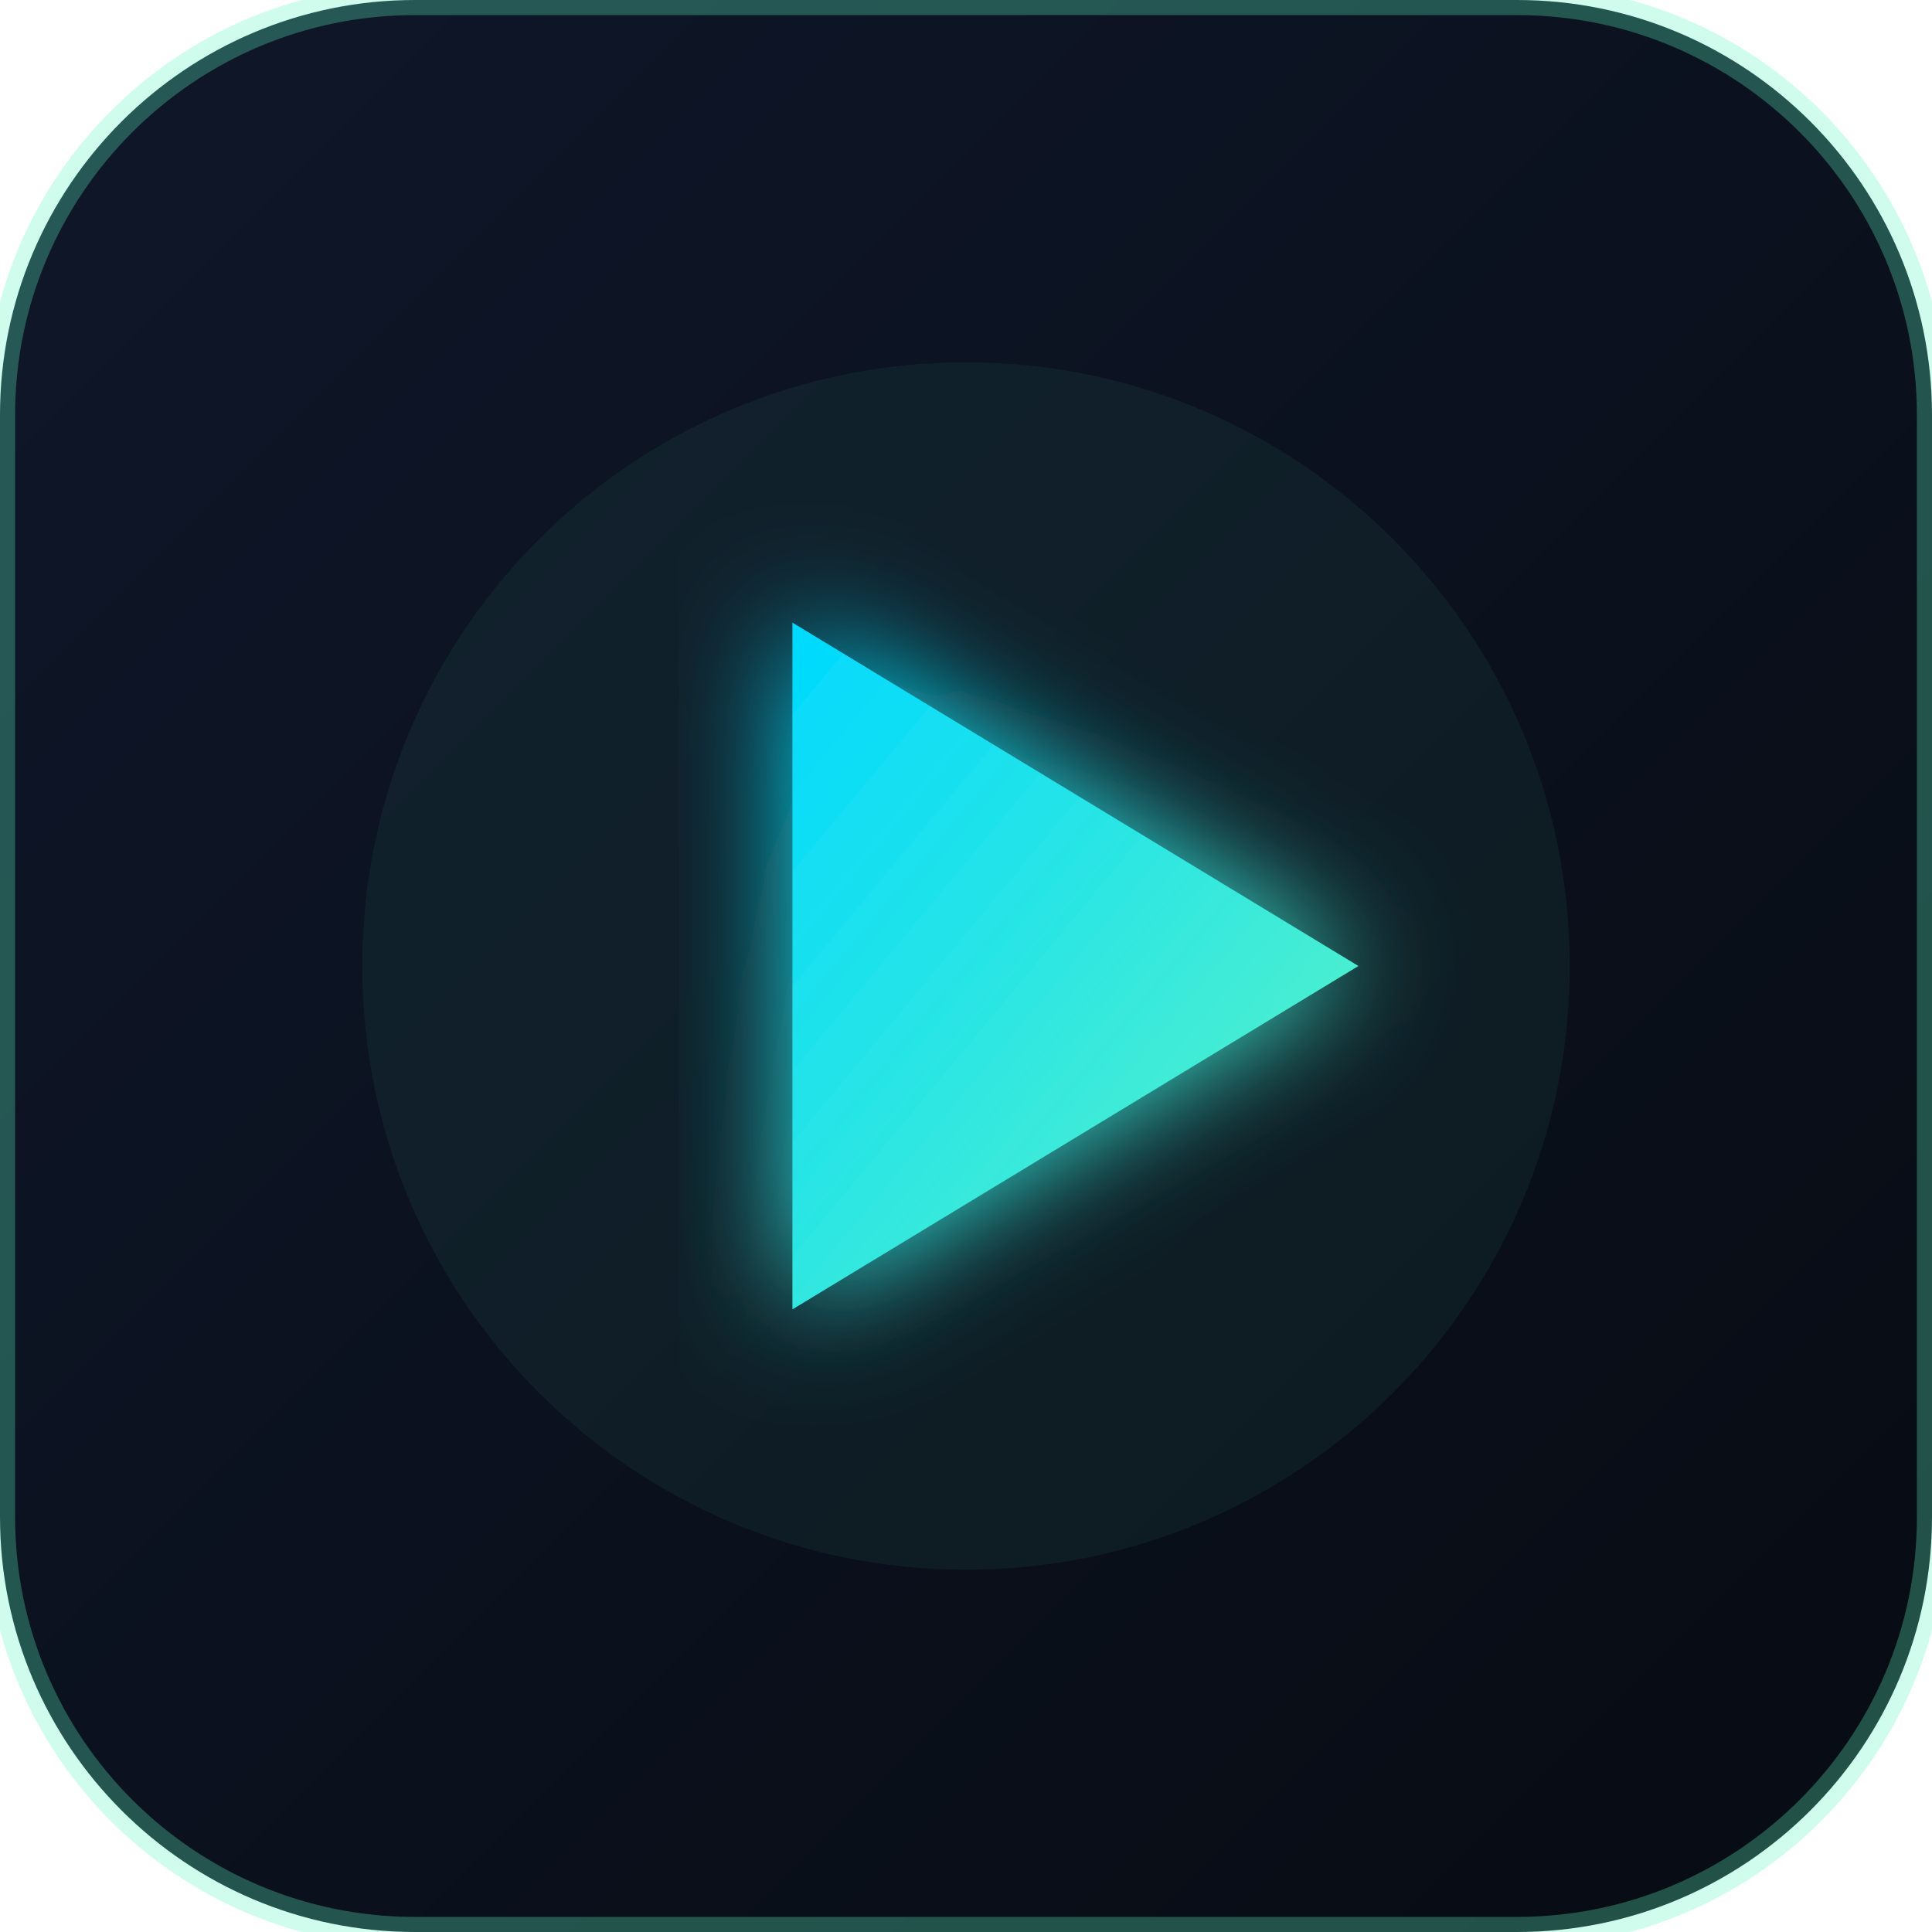
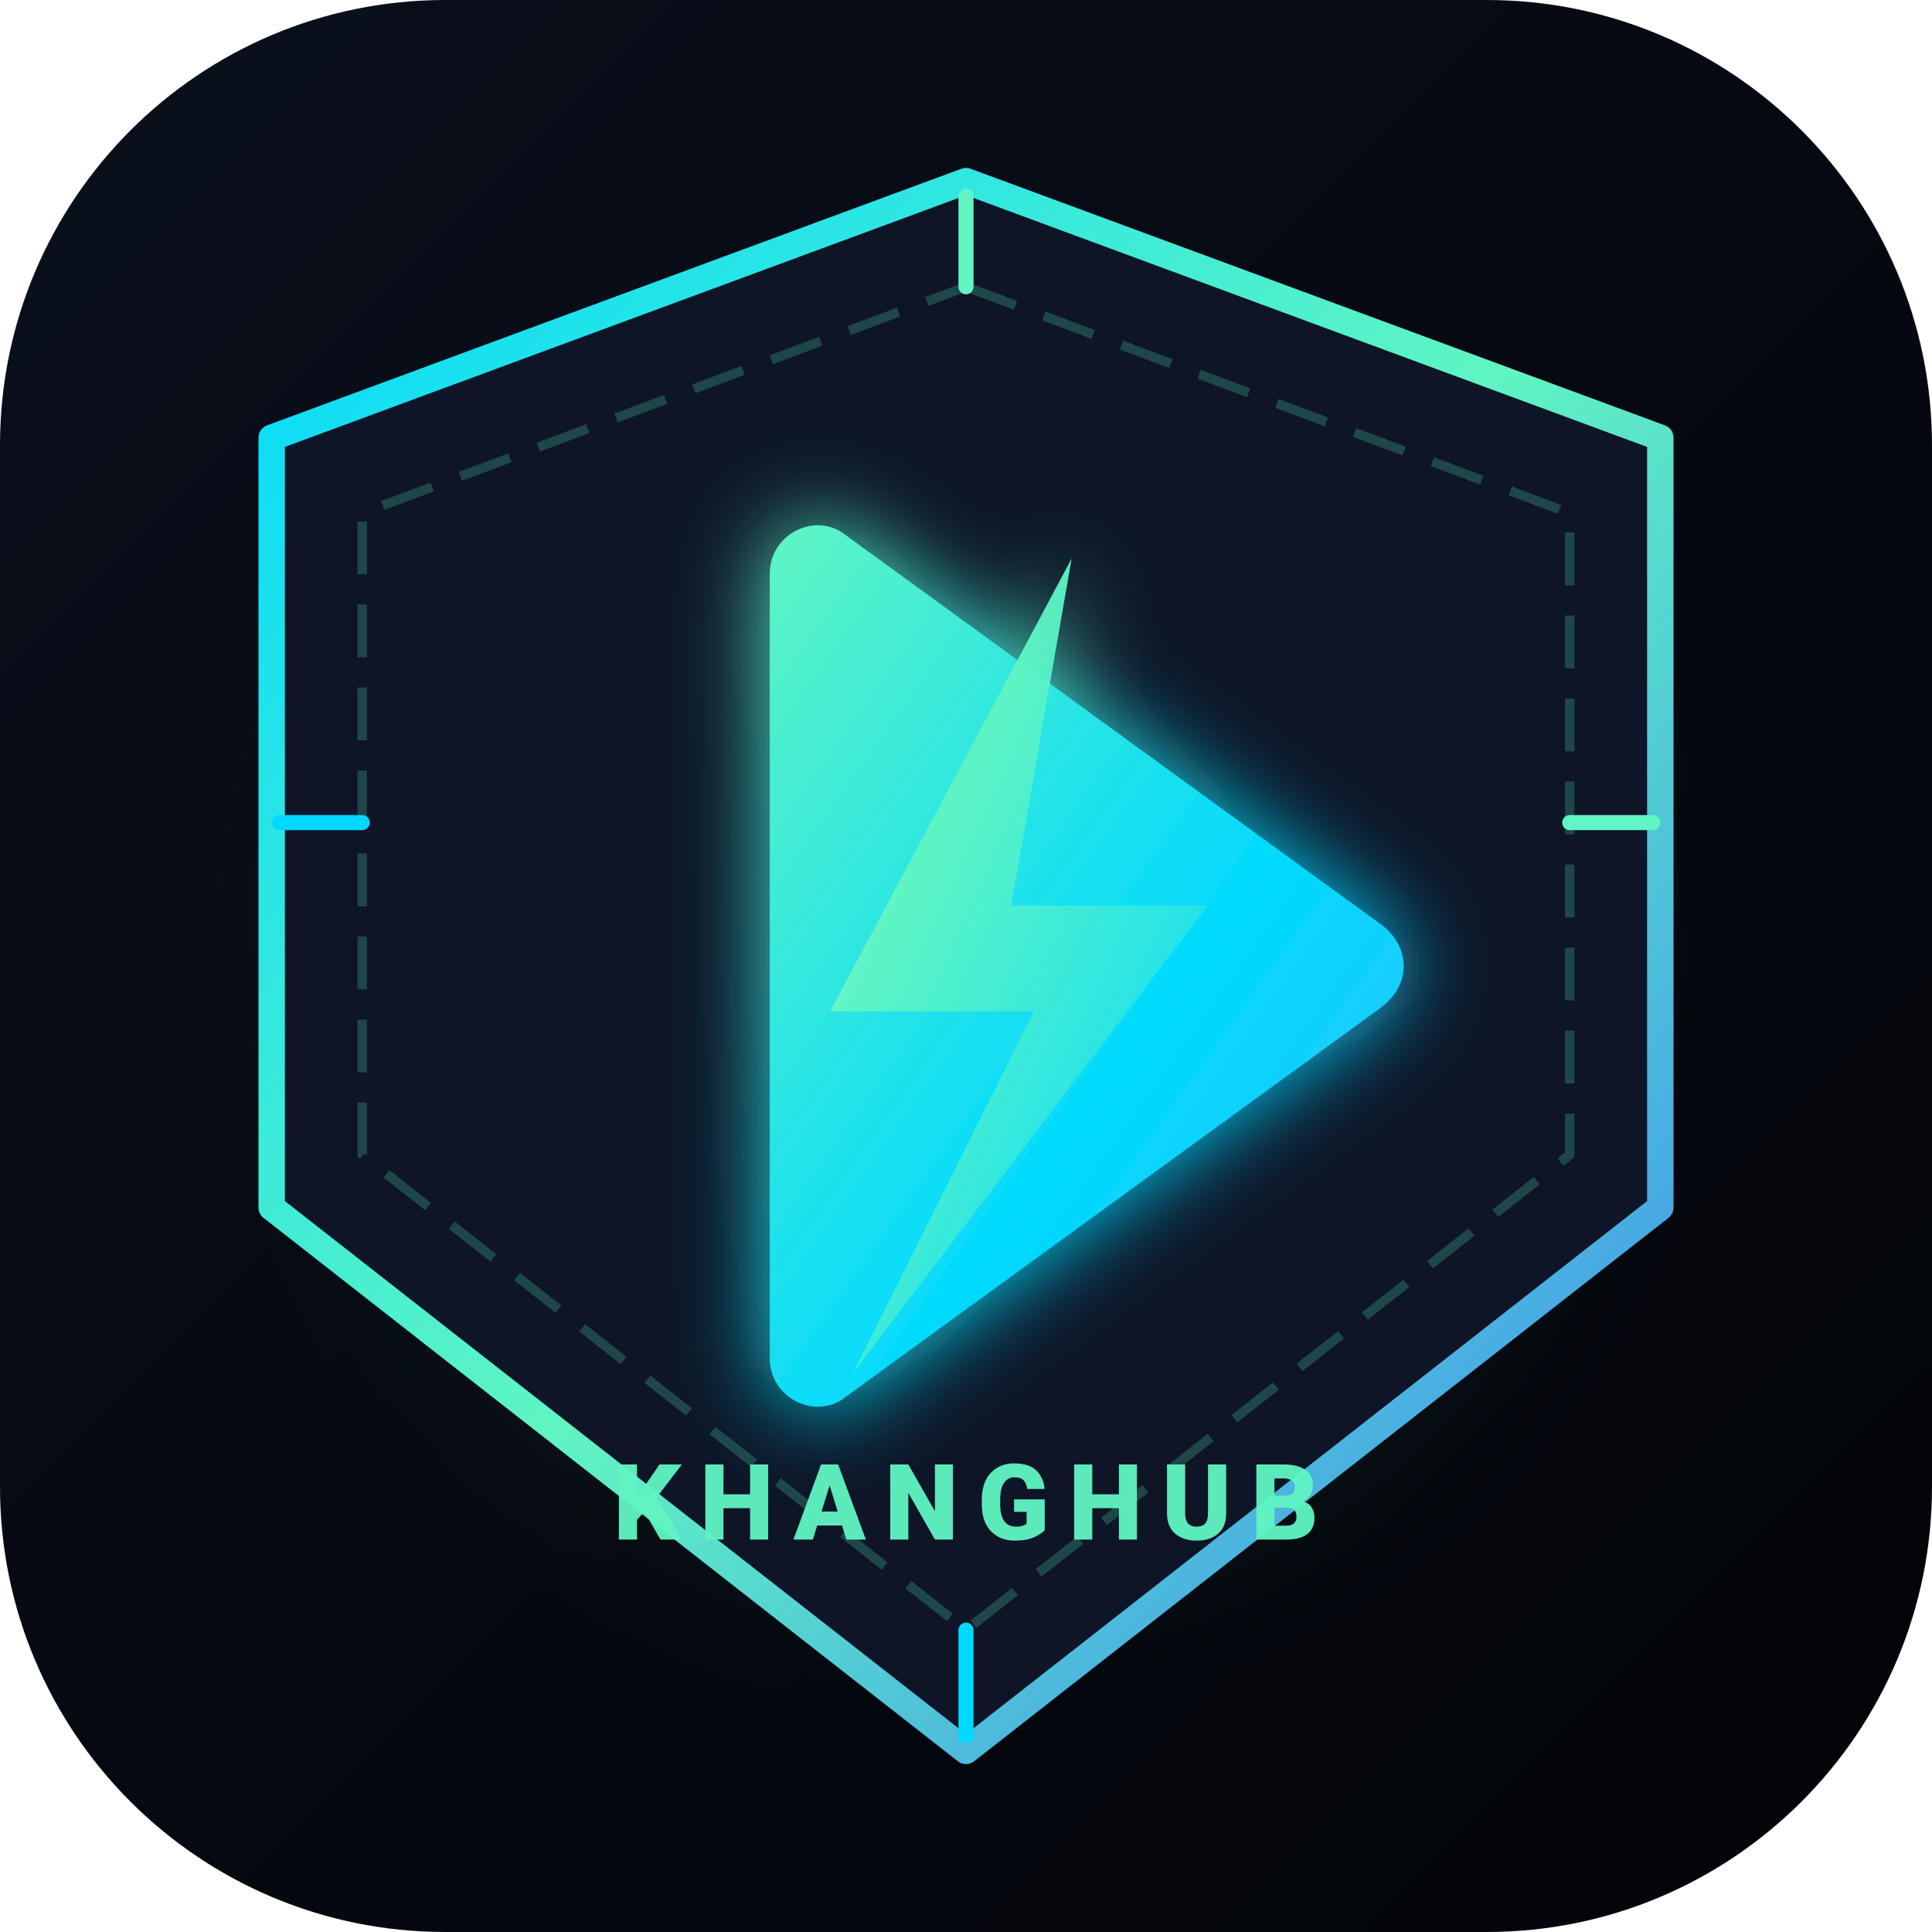
<svg xmlns="http://www.w3.org/2000/svg" viewBox="0 0 512 512" width="512" height="512">
  <defs>
    <linearGradient id="bgGrad" x1="0%" y1="0%" x2="100%" y2="100%">
-       <stop offset="0%" stop-color="#0f172a" />
-       <stop offset="100%" stop-color="#070b12" />
+       <stop offset="0%" stop-color="#0a101d" />
+       <stop offset="50%" stop-color="#060911" />
+       <stop offset="100%" stop-color="#020408" />
    </linearGradient>
-     <linearGradient id="accentGrad" x1="0%" y1="0%" x2="100%" y2="100%">
+     <linearGradient id="shieldBorder" x1="0%" y1="0%" x2="100%" y2="100%">
      <stop offset="0%" stop-color="#00d9ff" />
-       <stop offset="100%" stop-color="#60f5c2" />
+       <stop offset="50%" stop-color="#60f5c2" />
+       <stop offset="100%" stop-color="#3b82f6" />
    </linearGradient>
-     <filter id="glow" x="-20%" y="-20%" width="140%" height="140%">
-       <feGaussianBlur stdDeviation="16" result="blur" />
-       <feComposite in="SourceGraphic" in2="blur" operator="over" />
+     <linearGradient id="playGrad" x1="0%" y1="0%" x2="100%" y2="100%">
+       <stop offset="0%" stop-color="#60f5c2" />
+       <stop offset="60%" stop-color="#00d9ff" />
+       <stop offset="100%" stop-color="#38bdf8" />
+     </linearGradient>
+     <linearGradient id="bladeGrad" x1="0%" y1="0%" x2="100%" y2="100%">
+       <stop offset="0%" stop-color="#ffffff" />
+       <stop offset="30%" stop-color="#60f5c2" />
+       <stop offset="100%" stop-color="#00d9ff" />
+     </linearGradient>
+     <filter id="neonGlow" x="-30%" y="-30%" width="160%" height="160%">
+       <feGaussianBlur stdDeviation="12" result="blur" />
+       <feMerge>
+         <feMergeNode in="blur" />
+         <feMergeNode in="SourceGraphic" />
+       </feMerge>
    </filter>
+     <radialGradient id="ambientAura" cx="50%" cy="50%" r="50%">
+       <stop offset="0%" stop-color="#00d9ff" stop-opacity="0.25" />
+       <stop offset="70%" stop-color="#60f5c2" stop-opacity="0.06" />
+       <stop offset="100%" stop-color="#070b12" stop-opacity="0" />
+     </radialGradient>
  </defs>
-   <rect width="512" height="512" rx="110" fill="url(#bgGrad)" stroke="rgba(96,245,194,0.3)" stroke-width="8" />
-   <circle cx="256" cy="256" r="160" fill="rgba(96,245,194,0.06)" />
-   <path d="M 210,165 L 360,256 L 210,347 Z" fill="url(#accentGrad)" filter="url(#glow)" />
+   <rect width="512" height="512" rx="118" fill="url(#bgGrad)" />
+   <circle cx="256" cy="256" r="210" fill="url(#ambientAura)" />
+   <path d="M 256,48 L 440,116 L 440,320 L 256,464 L 72,320 L 72,116 Z" fill="#0d1527" stroke="url(#shieldBorder)" stroke-width="7" stroke-linejoin="round" />
+   <path d="M 256,76 L 416,136 L 416,306 L 256,432 L 96,306 L 96,136 Z" fill="none" stroke="rgba(96, 245, 194, 0.22)" stroke-width="2.5" stroke-dasharray="14, 8" />
+   <line x1="256" y1="52" x2="256" y2="76" stroke="#60f5c2" stroke-width="4" stroke-linecap="round" />
+   <line x1="256" y1="432" x2="256" y2="460" stroke="#00d9ff" stroke-width="4" stroke-linecap="round" />
+   <line x1="74" y1="218" x2="96" y2="218" stroke="#00d9ff" stroke-width="4" stroke-linecap="round" />
+   <line x1="416" y1="218" x2="438" y2="218" stroke="#60f5c2" stroke-width="4" stroke-linecap="round" />
+   <g filter="url(#neonGlow)">
+     <path d="M 204,152 C 204,142 215,136 223,141 L 366,245 C 374,251 374,261 366,267 L 223,371 C 215,376 204,370 204,360 Z" fill="url(#playGrad)" />
+     <path d="M 284,148 L 220,268 L 274,268 L 226,364 L 320,240 L 268,240 Z" fill="url(#bladeGrad)" opacity="0.95" />
+   </g>
+   <text x="256" y="408" text-anchor="middle" font-family="-apple-system, BlinkMacSystemFont, 'Segoe UI', Roboto, sans-serif" font-size="28" font-weight="900" letter-spacing="5" fill="#60f5c2" opacity="0.95">KHANGHUB</text>
</svg>
